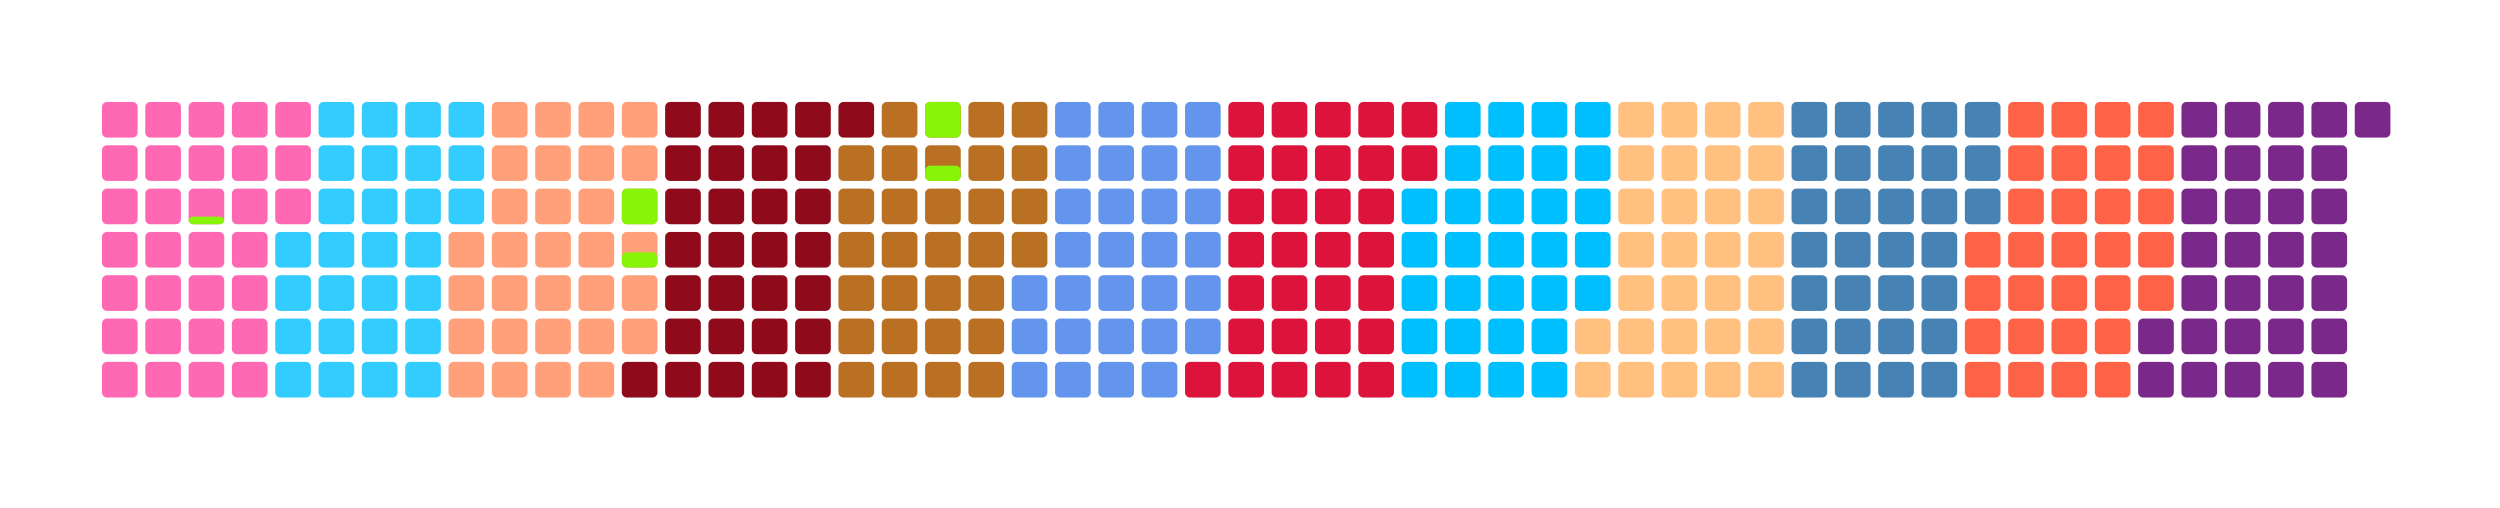
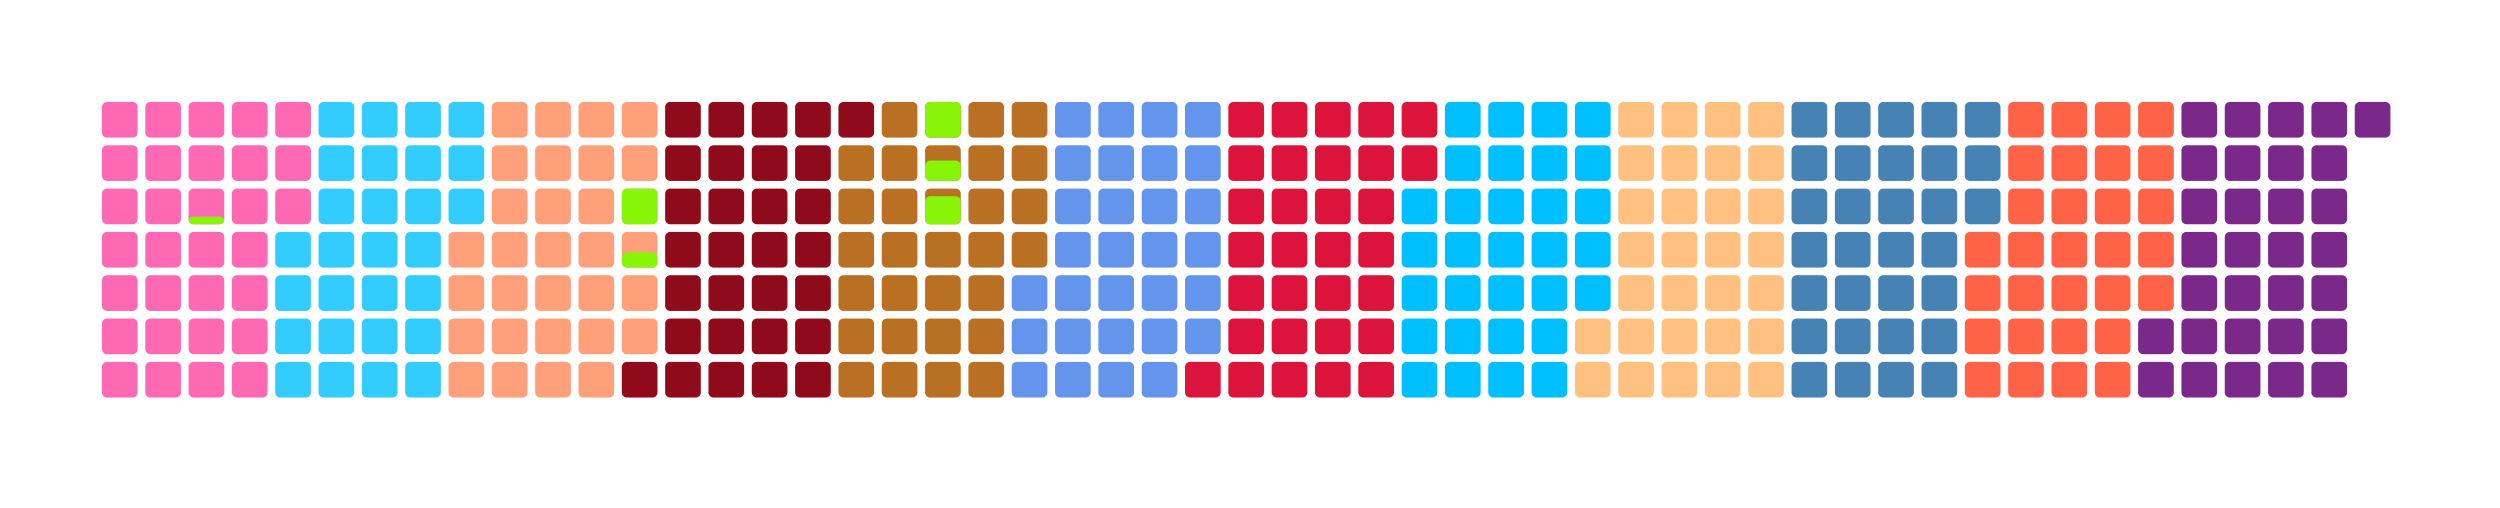
<svg xmlns="http://www.w3.org/2000/svg" width="981" height="199">
  <style>
    /* No background for transparency */
  </style>
  <g>
    <rect x="40" y="40" width="14" height="14" fill="#FF69B4" rx="2" ry="2" />
  </g>
  <g>
    <rect x="40" y="57" width="14" height="14" fill="#FF69B4" rx="2" ry="2" />
  </g>
  <g>
    <rect x="40" y="74" width="14" height="14" fill="#FF69B4" rx="2" ry="2" />
  </g>
  <g>
    <rect x="40" y="91" width="14" height="14" fill="#FF69B4" rx="2" ry="2" />
  </g>
  <g>
    <rect x="40" y="108" width="14" height="14" fill="#FF69B4" rx="2" ry="2" />
  </g>
  <g>
    <rect x="40" y="125" width="14" height="14" fill="#FF69B4" rx="2" ry="2" />
  </g>
  <g>
    <rect x="40" y="142" width="14" height="14" fill="#FF69B4" rx="2" ry="2" />
  </g>
  <g>
    <rect x="57" y="40" width="14" height="14" fill="#FF69B4" rx="2" ry="2" />
  </g>
  <g>
    <rect x="57" y="57" width="14" height="14" fill="#FF69B4" rx="2" ry="2" />
  </g>
  <g>
    <rect x="57" y="74" width="14" height="14" fill="#FF69B4" rx="2" ry="2" />
  </g>
  <g>
    <rect x="57" y="91" width="14" height="14" fill="#FF69B4" rx="2" ry="2" />
  </g>
  <g>
    <rect x="57" y="108" width="14" height="14" fill="#FF69B4" rx="2" ry="2" />
  </g>
  <g>
    <rect x="57" y="125" width="14" height="14" fill="#FF69B4" rx="2" ry="2" />
  </g>
  <g>
    <rect x="57" y="142" width="14" height="14" fill="#FF69B4" rx="2" ry="2" />
  </g>
  <g>
    <rect x="74" y="40" width="14" height="14" fill="#FF69B4" rx="2" ry="2" />
  </g>
  <g>
    <rect x="74" y="57" width="14" height="14" fill="#FF69B4" rx="2" ry="2" />
  </g>
  <g>
    <rect x="74" y="74" width="14" height="14" fill="#FF69B4" rx="2" ry="2" />
    <rect x="74" y="85" width="14" height="3" fill="#87f408" rx="2" ry="2" />
  </g>
  <g>
    <rect x="74" y="91" width="14" height="14" fill="#FF69B4" rx="2" ry="2" />
  </g>
  <g>
    <rect x="74" y="108" width="14" height="14" fill="#FF69B4" rx="2" ry="2" />
  </g>
  <g>
    <rect x="74" y="125" width="14" height="14" fill="#FF69B4" rx="2" ry="2" />
  </g>
  <g>
    <rect x="74" y="142" width="14" height="14" fill="#FF69B4" rx="2" ry="2" />
  </g>
  <g>
    <rect x="91" y="40" width="14" height="14" fill="#FF69B4" rx="2" ry="2" />
  </g>
  <g>
    <rect x="91" y="57" width="14" height="14" fill="#FF69B4" rx="2" ry="2" />
  </g>
  <g>
    <rect x="91" y="74" width="14" height="14" fill="#FF69B4" rx="2" ry="2" />
  </g>
  <g>
    <rect x="91" y="91" width="14" height="14" fill="#FF69B4" rx="2" ry="2" />
  </g>
  <g>
    <rect x="91" y="108" width="14" height="14" fill="#FF69B4" rx="2" ry="2" />
  </g>
  <g>
    <rect x="91" y="125" width="14" height="14" fill="#FF69B4" rx="2" ry="2" />
  </g>
  <g>
    <rect x="91" y="142" width="14" height="14" fill="#FF69B4" rx="2" ry="2" />
  </g>
  <g>
    <rect x="108" y="40" width="14" height="14" fill="#FF69B4" rx="2" ry="2" />
  </g>
  <g>
    <rect x="108" y="57" width="14" height="14" fill="#FF69B4" rx="2" ry="2" />
  </g>
  <g>
    <rect x="108" y="74" width="14" height="14" fill="#FF69B4" rx="2" ry="2" />
  </g>
  <g>
    <rect x="108" y="91" width="14" height="14" fill="#33CCFF" rx="2" ry="2" />
  </g>
  <g>
    <rect x="108" y="108" width="14" height="14" fill="#33CCFF" rx="2" ry="2" />
  </g>
  <g>
    <rect x="108" y="125" width="14" height="14" fill="#33CCFF" rx="2" ry="2" />
  </g>
  <g>
    <rect x="108" y="142" width="14" height="14" fill="#33CCFF" rx="2" ry="2" />
  </g>
  <g>
    <rect x="125" y="40" width="14" height="14" fill="#33CCFF" rx="2" ry="2" />
  </g>
  <g>
    <rect x="125" y="57" width="14" height="14" fill="#33CCFF" rx="2" ry="2" />
  </g>
  <g>
    <rect x="125" y="74" width="14" height="14" fill="#33CCFF" rx="2" ry="2" />
  </g>
  <g>
    <rect x="125" y="91" width="14" height="14" fill="#33CCFF" rx="2" ry="2" />
  </g>
  <g>
    <rect x="125" y="108" width="14" height="14" fill="#33CCFF" rx="2" ry="2" />
  </g>
  <g>
    <rect x="125" y="125" width="14" height="14" fill="#33CCFF" rx="2" ry="2" />
  </g>
  <g>
    <rect x="125" y="142" width="14" height="14" fill="#33CCFF" rx="2" ry="2" />
  </g>
  <g>
    <rect x="142" y="40" width="14" height="14" fill="#33CCFF" rx="2" ry="2" />
  </g>
  <g>
    <rect x="142" y="57" width="14" height="14" fill="#33CCFF" rx="2" ry="2" />
  </g>
  <g>
    <rect x="142" y="74" width="14" height="14" fill="#33CCFF" rx="2" ry="2" />
  </g>
  <g>
    <rect x="142" y="91" width="14" height="14" fill="#33CCFF" rx="2" ry="2" />
  </g>
  <g>
    <rect x="142" y="108" width="14" height="14" fill="#33CCFF" rx="2" ry="2" />
  </g>
  <g>
    <rect x="142" y="125" width="14" height="14" fill="#33CCFF" rx="2" ry="2" />
  </g>
  <g>
    <rect x="142" y="142" width="14" height="14" fill="#33CCFF" rx="2" ry="2" />
  </g>
  <g>
    <rect x="159" y="40" width="14" height="14" fill="#33CCFF" rx="2" ry="2" />
  </g>
  <g>
    <rect x="159" y="57" width="14" height="14" fill="#33CCFF" rx="2" ry="2" />
  </g>
  <g>
    <rect x="159" y="74" width="14" height="14" fill="#33CCFF" rx="2" ry="2" />
  </g>
  <g>
    <rect x="159" y="91" width="14" height="14" fill="#33CCFF" rx="2" ry="2" />
  </g>
  <g>
    <rect x="159" y="108" width="14" height="14" fill="#33CCFF" rx="2" ry="2" />
  </g>
  <g>
    <rect x="159" y="125" width="14" height="14" fill="#33CCFF" rx="2" ry="2" />
  </g>
  <g>
    <rect x="159" y="142" width="14" height="14" fill="#33CCFF" rx="2" ry="2" />
  </g>
  <g>
    <rect x="176" y="40" width="14" height="14" fill="#33CCFF" rx="2" ry="2" />
  </g>
  <g>
    <rect x="176" y="57" width="14" height="14" fill="#33CCFF" rx="2" ry="2" />
  </g>
  <g>
    <rect x="176" y="74" width="14" height="14" fill="#33CCFF" rx="2" ry="2" />
  </g>
  <g>
    <rect x="176" y="91" width="14" height="14" fill="#FFA07A" rx="2" ry="2" />
  </g>
  <g>
    <rect x="176" y="108" width="14" height="14" fill="#FFA07A" rx="2" ry="2" />
  </g>
  <g>
    <rect x="176" y="125" width="14" height="14" fill="#FFA07A" rx="2" ry="2" />
  </g>
  <g>
    <rect x="176" y="142" width="14" height="14" fill="#FFA07A" rx="2" ry="2" />
  </g>
  <g>
    <rect x="193" y="40" width="14" height="14" fill="#FFA07A" rx="2" ry="2" />
  </g>
  <g>
    <rect x="193" y="57" width="14" height="14" fill="#FFA07A" rx="2" ry="2" />
  </g>
  <g>
    <rect x="193" y="74" width="14" height="14" fill="#FFA07A" rx="2" ry="2" />
  </g>
  <g>
    <rect x="193" y="91" width="14" height="14" fill="#FFA07A" rx="2" ry="2" />
  </g>
  <g>
    <rect x="193" y="108" width="14" height="14" fill="#FFA07A" rx="2" ry="2" />
  </g>
  <g>
    <rect x="193" y="125" width="14" height="14" fill="#FFA07A" rx="2" ry="2" />
  </g>
  <g>
    <rect x="193" y="142" width="14" height="14" fill="#FFA07A" rx="2" ry="2" />
  </g>
  <g>
    <rect x="210" y="40" width="14" height="14" fill="#FFA07A" rx="2" ry="2" />
  </g>
  <g>
    <rect x="210" y="57" width="14" height="14" fill="#FFA07A" rx="2" ry="2" />
  </g>
  <g>
    <rect x="210" y="74" width="14" height="14" fill="#FFA07A" rx="2" ry="2" />
  </g>
  <g>
    <rect x="210" y="91" width="14" height="14" fill="#FFA07A" rx="2" ry="2" />
  </g>
  <g>
    <rect x="210" y="108" width="14" height="14" fill="#FFA07A" rx="2" ry="2" />
  </g>
  <g>
    <rect x="210" y="125" width="14" height="14" fill="#FFA07A" rx="2" ry="2" />
  </g>
  <g>
    <rect x="210" y="142" width="14" height="14" fill="#FFA07A" rx="2" ry="2" />
  </g>
  <g>
    <rect x="227" y="40" width="14" height="14" fill="#FFA07A" rx="2" ry="2" />
  </g>
  <g>
    <rect x="227" y="57" width="14" height="14" fill="#FFA07A" rx="2" ry="2" />
  </g>
  <g>
    <rect x="227" y="74" width="14" height="14" fill="#FFA07A" rx="2" ry="2" />
  </g>
  <g>
    <rect x="227" y="91" width="14" height="14" fill="#FFA07A" rx="2" ry="2" />
  </g>
  <g>
    <rect x="227" y="108" width="14" height="14" fill="#FFA07A" rx="2" ry="2" />
  </g>
  <g>
    <rect x="227" y="125" width="14" height="14" fill="#FFA07A" rx="2" ry="2" />
  </g>
  <g>
    <rect x="227" y="142" width="14" height="14" fill="#FFA07A" rx="2" ry="2" />
  </g>
  <g>
    <rect x="244" y="40" width="14" height="14" fill="#FFA07A" rx="2" ry="2" />
  </g>
  <g>
    <rect x="244" y="57" width="14" height="14" fill="#FFA07A" rx="2" ry="2" />
  </g>
  <g>
    <rect x="244" y="74" width="14" height="14" fill="#FFA07A" rx="2" ry="2" />
    <rect x="244" y="74" width="14" height="14" fill="#87f408" rx="2" ry="2" />
  </g>
  <g>
    <rect x="244" y="91" width="14" height="14" fill="#FFA07A" rx="2" ry="2" />
    <rect x="244" y="99" width="14" height="6" fill="#87f408" rx="2" ry="2" />
  </g>
  <g>
    <rect x="244" y="108" width="14" height="14" fill="#FFA07A" rx="2" ry="2" />
  </g>
  <g>
    <rect x="244" y="125" width="14" height="14" fill="#FFA07A" rx="2" ry="2" />
  </g>
  <g>
    <rect x="244" y="142" width="14" height="14" fill="#8F0A1A" rx="2" ry="2" />
  </g>
  <g>
    <rect x="261" y="40" width="14" height="14" fill="#8F0A1A" rx="2" ry="2" />
  </g>
  <g>
    <rect x="261" y="57" width="14" height="14" fill="#8F0A1A" rx="2" ry="2" />
  </g>
  <g>
    <rect x="261" y="74" width="14" height="14" fill="#8F0A1A" rx="2" ry="2" />
  </g>
  <g>
    <rect x="261" y="91" width="14" height="14" fill="#8F0A1A" rx="2" ry="2" />
  </g>
  <g>
    <rect x="261" y="108" width="14" height="14" fill="#8F0A1A" rx="2" ry="2" />
  </g>
  <g>
    <rect x="261" y="125" width="14" height="14" fill="#8F0A1A" rx="2" ry="2" />
  </g>
  <g>
    <rect x="261" y="142" width="14" height="14" fill="#8F0A1A" rx="2" ry="2" />
  </g>
  <g>
    <rect x="278" y="40" width="14" height="14" fill="#8F0A1A" rx="2" ry="2" />
  </g>
  <g>
    <rect x="278" y="57" width="14" height="14" fill="#8F0A1A" rx="2" ry="2" />
  </g>
  <g>
    <rect x="278" y="74" width="14" height="14" fill="#8F0A1A" rx="2" ry="2" />
  </g>
  <g>
    <rect x="278" y="91" width="14" height="14" fill="#8F0A1A" rx="2" ry="2" />
  </g>
  <g>
    <rect x="278" y="108" width="14" height="14" fill="#8F0A1A" rx="2" ry="2" />
  </g>
  <g>
    <rect x="278" y="125" width="14" height="14" fill="#8F0A1A" rx="2" ry="2" />
  </g>
  <g>
    <rect x="278" y="142" width="14" height="14" fill="#8F0A1A" rx="2" ry="2" />
  </g>
  <g>
    <rect x="295" y="40" width="14" height="14" fill="#8F0A1A" rx="2" ry="2" />
  </g>
  <g>
    <rect x="295" y="57" width="14" height="14" fill="#8F0A1A" rx="2" ry="2" />
  </g>
  <g>
    <rect x="295" y="74" width="14" height="14" fill="#8F0A1A" rx="2" ry="2" />
  </g>
  <g>
    <rect x="295" y="91" width="14" height="14" fill="#8F0A1A" rx="2" ry="2" />
  </g>
  <g>
    <rect x="295" y="108" width="14" height="14" fill="#8F0A1A" rx="2" ry="2" />
  </g>
  <g>
    <rect x="295" y="125" width="14" height="14" fill="#8F0A1A" rx="2" ry="2" />
  </g>
  <g>
    <rect x="295" y="142" width="14" height="14" fill="#8F0A1A" rx="2" ry="2" />
  </g>
  <g>
    <rect x="312" y="40" width="14" height="14" fill="#8F0A1A" rx="2" ry="2" />
  </g>
  <g>
    <rect x="312" y="57" width="14" height="14" fill="#8F0A1A" rx="2" ry="2" />
  </g>
  <g>
    <rect x="312" y="74" width="14" height="14" fill="#8F0A1A" rx="2" ry="2" />
  </g>
  <g>
    <rect x="312" y="91" width="14" height="14" fill="#8F0A1A" rx="2" ry="2" />
  </g>
  <g>
    <rect x="312" y="108" width="14" height="14" fill="#8F0A1A" rx="2" ry="2" />
  </g>
  <g>
    <rect x="312" y="125" width="14" height="14" fill="#8F0A1A" rx="2" ry="2" />
  </g>
  <g>
    <rect x="312" y="142" width="14" height="14" fill="#8F0A1A" rx="2" ry="2" />
  </g>
  <g>
    <rect x="329" y="40" width="14" height="14" fill="#8F0A1A" rx="2" ry="2" />
  </g>
  <g>
    <rect x="329" y="57" width="14" height="14" fill="#ba7022" rx="2" ry="2" />
  </g>
  <g>
    <rect x="329" y="74" width="14" height="14" fill="#ba7022" rx="2" ry="2" />
  </g>
  <g>
    <rect x="329" y="91" width="14" height="14" fill="#ba7022" rx="2" ry="2" />
  </g>
  <g>
    <rect x="329" y="108" width="14" height="14" fill="#ba7022" rx="2" ry="2" />
  </g>
  <g>
    <rect x="329" y="125" width="14" height="14" fill="#ba7022" rx="2" ry="2" />
  </g>
  <g>
    <rect x="329" y="142" width="14" height="14" fill="#ba7022" rx="2" ry="2" />
  </g>
  <g>
    <rect x="346" y="40" width="14" height="14" fill="#ba7022" rx="2" ry="2" />
  </g>
  <g>
    <rect x="346" y="57" width="14" height="14" fill="#ba7022" rx="2" ry="2" />
  </g>
  <g>
    <rect x="346" y="74" width="14" height="14" fill="#ba7022" rx="2" ry="2" />
  </g>
  <g>
    <rect x="346" y="91" width="14" height="14" fill="#ba7022" rx="2" ry="2" />
  </g>
  <g>
    <rect x="346" y="108" width="14" height="14" fill="#ba7022" rx="2" ry="2" />
  </g>
  <g>
    <rect x="346" y="125" width="14" height="14" fill="#ba7022" rx="2" ry="2" />
  </g>
  <g>
    <rect x="346" y="142" width="14" height="14" fill="#ba7022" rx="2" ry="2" />
  </g>
  <g>
    <rect x="363" y="40" width="14" height="14" fill="#ba7022" rx="2" ry="2" />
    <rect x="363" y="40" width="14" height="14" fill="#87f408" rx="2" ry="2" />
  </g>
  <g>
    <rect x="363" y="57" width="14" height="14" fill="#ba7022" rx="2" ry="2" />
-     <rect x="363" y="65" width="14" height="6" fill="#87f408" rx="2" ry="2" />
+     <rect x="363" y="63" width="14" height="8" fill="#87f408" rx="2" ry="2" />
  </g>
  <g>
    <rect x="363" y="74" width="14" height="14" fill="#ba7022" rx="2" ry="2" />
+     <rect x="363" y="77" width="14" height="11" fill="#87f408" rx="2" ry="2" />
  </g>
  <g>
    <rect x="363" y="91" width="14" height="14" fill="#ba7022" rx="2" ry="2" />
  </g>
  <g>
    <rect x="363" y="108" width="14" height="14" fill="#ba7022" rx="2" ry="2" />
  </g>
  <g>
    <rect x="363" y="125" width="14" height="14" fill="#ba7022" rx="2" ry="2" />
  </g>
  <g>
    <rect x="363" y="142" width="14" height="14" fill="#ba7022" rx="2" ry="2" />
  </g>
  <g>
    <rect x="380" y="40" width="14" height="14" fill="#ba7022" rx="2" ry="2" />
  </g>
  <g>
    <rect x="380" y="57" width="14" height="14" fill="#ba7022" rx="2" ry="2" />
  </g>
  <g>
    <rect x="380" y="74" width="14" height="14" fill="#ba7022" rx="2" ry="2" />
  </g>
  <g>
    <rect x="380" y="91" width="14" height="14" fill="#ba7022" rx="2" ry="2" />
  </g>
  <g>
    <rect x="380" y="108" width="14" height="14" fill="#ba7022" rx="2" ry="2" />
  </g>
  <g>
    <rect x="380" y="125" width="14" height="14" fill="#ba7022" rx="2" ry="2" />
  </g>
  <g>
    <rect x="380" y="142" width="14" height="14" fill="#ba7022" rx="2" ry="2" />
  </g>
  <g>
    <rect x="397" y="40" width="14" height="14" fill="#ba7022" rx="2" ry="2" />
  </g>
  <g>
    <rect x="397" y="57" width="14" height="14" fill="#ba7022" rx="2" ry="2" />
  </g>
  <g>
    <rect x="397" y="74" width="14" height="14" fill="#ba7022" rx="2" ry="2" />
  </g>
  <g>
    <rect x="397" y="91" width="14" height="14" fill="#ba7022" rx="2" ry="2" />
  </g>
  <g>
    <rect x="397" y="108" width="14" height="14" fill="#6495ED" rx="2" ry="2" />
  </g>
  <g>
    <rect x="397" y="125" width="14" height="14" fill="#6495ED" rx="2" ry="2" />
  </g>
  <g>
    <rect x="397" y="142" width="14" height="14" fill="#6495ED" rx="2" ry="2" />
  </g>
  <g>
    <rect x="414" y="40" width="14" height="14" fill="#6495ED" rx="2" ry="2" />
  </g>
  <g>
    <rect x="414" y="57" width="14" height="14" fill="#6495ED" rx="2" ry="2" />
  </g>
  <g>
    <rect x="414" y="74" width="14" height="14" fill="#6495ED" rx="2" ry="2" />
  </g>
  <g>
    <rect x="414" y="91" width="14" height="14" fill="#6495ED" rx="2" ry="2" />
  </g>
  <g>
    <rect x="414" y="108" width="14" height="14" fill="#6495ED" rx="2" ry="2" />
  </g>
  <g>
    <rect x="414" y="125" width="14" height="14" fill="#6495ED" rx="2" ry="2" />
  </g>
  <g>
    <rect x="414" y="142" width="14" height="14" fill="#6495ED" rx="2" ry="2" />
  </g>
  <g>
    <rect x="431" y="40" width="14" height="14" fill="#6495ED" rx="2" ry="2" />
  </g>
  <g>
    <rect x="431" y="57" width="14" height="14" fill="#6495ED" rx="2" ry="2" />
  </g>
  <g>
    <rect x="431" y="74" width="14" height="14" fill="#6495ED" rx="2" ry="2" />
  </g>
  <g>
    <rect x="431" y="91" width="14" height="14" fill="#6495ED" rx="2" ry="2" />
  </g>
  <g>
    <rect x="431" y="108" width="14" height="14" fill="#6495ED" rx="2" ry="2" />
  </g>
  <g>
    <rect x="431" y="125" width="14" height="14" fill="#6495ED" rx="2" ry="2" />
  </g>
  <g>
    <rect x="431" y="142" width="14" height="14" fill="#6495ED" rx="2" ry="2" />
  </g>
  <g>
    <rect x="448" y="40" width="14" height="14" fill="#6495ED" rx="2" ry="2" />
  </g>
  <g>
    <rect x="448" y="57" width="14" height="14" fill="#6495ED" rx="2" ry="2" />
  </g>
  <g>
    <rect x="448" y="74" width="14" height="14" fill="#6495ED" rx="2" ry="2" />
  </g>
  <g>
    <rect x="448" y="91" width="14" height="14" fill="#6495ED" rx="2" ry="2" />
  </g>
  <g>
    <rect x="448" y="108" width="14" height="14" fill="#6495ED" rx="2" ry="2" />
  </g>
  <g>
    <rect x="448" y="125" width="14" height="14" fill="#6495ED" rx="2" ry="2" />
  </g>
  <g>
    <rect x="448" y="142" width="14" height="14" fill="#6495ED" rx="2" ry="2" />
  </g>
  <g>
    <rect x="465" y="40" width="14" height="14" fill="#6495ED" rx="2" ry="2" />
  </g>
  <g>
    <rect x="465" y="57" width="14" height="14" fill="#6495ED" rx="2" ry="2" />
  </g>
  <g>
    <rect x="465" y="74" width="14" height="14" fill="#6495ED" rx="2" ry="2" />
  </g>
  <g>
    <rect x="465" y="91" width="14" height="14" fill="#6495ED" rx="2" ry="2" />
  </g>
  <g>
    <rect x="465" y="108" width="14" height="14" fill="#6495ED" rx="2" ry="2" />
  </g>
  <g>
    <rect x="465" y="125" width="14" height="14" fill="#6495ED" rx="2" ry="2" />
  </g>
  <g>
    <rect x="465" y="142" width="14" height="14" fill="#DC143C" rx="2" ry="2" />
  </g>
  <g>
    <rect x="482" y="40" width="14" height="14" fill="#DC143C" rx="2" ry="2" />
  </g>
  <g>
    <rect x="482" y="57" width="14" height="14" fill="#DC143C" rx="2" ry="2" />
  </g>
  <g>
    <rect x="482" y="74" width="14" height="14" fill="#DC143C" rx="2" ry="2" />
  </g>
  <g>
    <rect x="482" y="91" width="14" height="14" fill="#DC143C" rx="2" ry="2" />
  </g>
  <g>
    <rect x="482" y="108" width="14" height="14" fill="#DC143C" rx="2" ry="2" />
  </g>
  <g>
    <rect x="482" y="125" width="14" height="14" fill="#DC143C" rx="2" ry="2" />
  </g>
  <g>
    <rect x="482" y="142" width="14" height="14" fill="#DC143C" rx="2" ry="2" />
  </g>
  <g>
    <rect x="499" y="40" width="14" height="14" fill="#DC143C" rx="2" ry="2" />
  </g>
  <g>
    <rect x="499" y="57" width="14" height="14" fill="#DC143C" rx="2" ry="2" />
  </g>
  <g>
    <rect x="499" y="74" width="14" height="14" fill="#DC143C" rx="2" ry="2" />
  </g>
  <g>
    <rect x="499" y="91" width="14" height="14" fill="#DC143C" rx="2" ry="2" />
  </g>
  <g>
    <rect x="499" y="108" width="14" height="14" fill="#DC143C" rx="2" ry="2" />
  </g>
  <g>
    <rect x="499" y="125" width="14" height="14" fill="#DC143C" rx="2" ry="2" />
  </g>
  <g>
    <rect x="499" y="142" width="14" height="14" fill="#DC143C" rx="2" ry="2" />
  </g>
  <g>
    <rect x="516" y="40" width="14" height="14" fill="#DC143C" rx="2" ry="2" />
  </g>
  <g>
    <rect x="516" y="57" width="14" height="14" fill="#DC143C" rx="2" ry="2" />
  </g>
  <g>
    <rect x="516" y="74" width="14" height="14" fill="#DC143C" rx="2" ry="2" />
  </g>
  <g>
    <rect x="516" y="91" width="14" height="14" fill="#DC143C" rx="2" ry="2" />
  </g>
  <g>
    <rect x="516" y="108" width="14" height="14" fill="#DC143C" rx="2" ry="2" />
  </g>
  <g>
    <rect x="516" y="125" width="14" height="14" fill="#DC143C" rx="2" ry="2" />
  </g>
  <g>
    <rect x="516" y="142" width="14" height="14" fill="#DC143C" rx="2" ry="2" />
  </g>
  <g>
    <rect x="533" y="40" width="14" height="14" fill="#DC143C" rx="2" ry="2" />
  </g>
  <g>
    <rect x="533" y="57" width="14" height="14" fill="#DC143C" rx="2" ry="2" />
  </g>
  <g>
    <rect x="533" y="74" width="14" height="14" fill="#DC143C" rx="2" ry="2" />
  </g>
  <g>
    <rect x="533" y="91" width="14" height="14" fill="#DC143C" rx="2" ry="2" />
  </g>
  <g>
    <rect x="533" y="108" width="14" height="14" fill="#DC143C" rx="2" ry="2" />
  </g>
  <g>
    <rect x="533" y="125" width="14" height="14" fill="#DC143C" rx="2" ry="2" />
  </g>
  <g>
    <rect x="533" y="142" width="14" height="14" fill="#DC143C" rx="2" ry="2" />
  </g>
  <g>
    <rect x="550" y="40" width="14" height="14" fill="#DC143C" rx="2" ry="2" />
  </g>
  <g>
    <rect x="550" y="57" width="14" height="14" fill="#DC143C" rx="2" ry="2" />
  </g>
  <g>
    <rect x="550" y="74" width="14" height="14" fill="#00BFFF" rx="2" ry="2" />
  </g>
  <g>
    <rect x="550" y="91" width="14" height="14" fill="#00BFFF" rx="2" ry="2" />
  </g>
  <g>
    <rect x="550" y="108" width="14" height="14" fill="#00BFFF" rx="2" ry="2" />
  </g>
  <g>
    <rect x="550" y="125" width="14" height="14" fill="#00BFFF" rx="2" ry="2" />
  </g>
  <g>
    <rect x="550" y="142" width="14" height="14" fill="#00BFFF" rx="2" ry="2" />
  </g>
  <g>
    <rect x="567" y="40" width="14" height="14" fill="#00BFFF" rx="2" ry="2" />
  </g>
  <g>
    <rect x="567" y="57" width="14" height="14" fill="#00BFFF" rx="2" ry="2" />
  </g>
  <g>
    <rect x="567" y="74" width="14" height="14" fill="#00BFFF" rx="2" ry="2" />
  </g>
  <g>
    <rect x="567" y="91" width="14" height="14" fill="#00BFFF" rx="2" ry="2" />
  </g>
  <g>
    <rect x="567" y="108" width="14" height="14" fill="#00BFFF" rx="2" ry="2" />
  </g>
  <g>
    <rect x="567" y="125" width="14" height="14" fill="#00BFFF" rx="2" ry="2" />
  </g>
  <g>
    <rect x="567" y="142" width="14" height="14" fill="#00BFFF" rx="2" ry="2" />
  </g>
  <g>
    <rect x="584" y="40" width="14" height="14" fill="#00BFFF" rx="2" ry="2" />
  </g>
  <g>
    <rect x="584" y="57" width="14" height="14" fill="#00BFFF" rx="2" ry="2" />
  </g>
  <g>
    <rect x="584" y="74" width="14" height="14" fill="#00BFFF" rx="2" ry="2" />
  </g>
  <g>
    <rect x="584" y="91" width="14" height="14" fill="#00BFFF" rx="2" ry="2" />
  </g>
  <g>
    <rect x="584" y="108" width="14" height="14" fill="#00BFFF" rx="2" ry="2" />
  </g>
  <g>
    <rect x="584" y="125" width="14" height="14" fill="#00BFFF" rx="2" ry="2" />
  </g>
  <g>
    <rect x="584" y="142" width="14" height="14" fill="#00BFFF" rx="2" ry="2" />
  </g>
  <g>
    <rect x="601" y="40" width="14" height="14" fill="#00BFFF" rx="2" ry="2" />
  </g>
  <g>
    <rect x="601" y="57" width="14" height="14" fill="#00BFFF" rx="2" ry="2" />
  </g>
  <g>
    <rect x="601" y="74" width="14" height="14" fill="#00BFFF" rx="2" ry="2" />
  </g>
  <g>
    <rect x="601" y="91" width="14" height="14" fill="#00BFFF" rx="2" ry="2" />
  </g>
  <g>
    <rect x="601" y="108" width="14" height="14" fill="#00BFFF" rx="2" ry="2" />
  </g>
  <g>
    <rect x="601" y="125" width="14" height="14" fill="#00BFFF" rx="2" ry="2" />
  </g>
  <g>
    <rect x="601" y="142" width="14" height="14" fill="#00BFFF" rx="2" ry="2" />
  </g>
  <g>
    <rect x="618" y="40" width="14" height="14" fill="#00BFFF" rx="2" ry="2" />
  </g>
  <g>
    <rect x="618" y="57" width="14" height="14" fill="#00BFFF" rx="2" ry="2" />
  </g>
  <g>
    <rect x="618" y="74" width="14" height="14" fill="#00BFFF" rx="2" ry="2" />
  </g>
  <g>
    <rect x="618" y="91" width="14" height="14" fill="#00BFFF" rx="2" ry="2" />
  </g>
  <g>
    <rect x="618" y="108" width="14" height="14" fill="#00BFFF" rx="2" ry="2" />
  </g>
  <g>
    <rect x="618" y="125" width="14" height="14" fill="#FFC080" rx="2" ry="2" />
  </g>
  <g>
    <rect x="618" y="142" width="14" height="14" fill="#FFC080" rx="2" ry="2" />
  </g>
  <g>
    <rect x="635" y="40" width="14" height="14" fill="#FFC080" rx="2" ry="2" />
  </g>
  <g>
    <rect x="635" y="57" width="14" height="14" fill="#FFC080" rx="2" ry="2" />
  </g>
  <g>
    <rect x="635" y="74" width="14" height="14" fill="#FFC080" rx="2" ry="2" />
  </g>
  <g>
    <rect x="635" y="91" width="14" height="14" fill="#FFC080" rx="2" ry="2" />
  </g>
  <g>
    <rect x="635" y="108" width="14" height="14" fill="#FFC080" rx="2" ry="2" />
  </g>
  <g>
    <rect x="635" y="125" width="14" height="14" fill="#FFC080" rx="2" ry="2" />
  </g>
  <g>
    <rect x="635" y="142" width="14" height="14" fill="#FFC080" rx="2" ry="2" />
  </g>
  <g>
    <rect x="652" y="40" width="14" height="14" fill="#FFC080" rx="2" ry="2" />
  </g>
  <g>
    <rect x="652" y="57" width="14" height="14" fill="#FFC080" rx="2" ry="2" />
  </g>
  <g>
    <rect x="652" y="74" width="14" height="14" fill="#FFC080" rx="2" ry="2" />
  </g>
  <g>
    <rect x="652" y="91" width="14" height="14" fill="#FFC080" rx="2" ry="2" />
  </g>
  <g>
    <rect x="652" y="108" width="14" height="14" fill="#FFC080" rx="2" ry="2" />
  </g>
  <g>
    <rect x="652" y="125" width="14" height="14" fill="#FFC080" rx="2" ry="2" />
  </g>
  <g>
    <rect x="652" y="142" width="14" height="14" fill="#FFC080" rx="2" ry="2" />
  </g>
  <g>
    <rect x="669" y="40" width="14" height="14" fill="#FFC080" rx="2" ry="2" />
  </g>
  <g>
    <rect x="669" y="57" width="14" height="14" fill="#FFC080" rx="2" ry="2" />
  </g>
  <g>
    <rect x="669" y="74" width="14" height="14" fill="#FFC080" rx="2" ry="2" />
  </g>
  <g>
    <rect x="669" y="91" width="14" height="14" fill="#FFC080" rx="2" ry="2" />
  </g>
  <g>
    <rect x="669" y="108" width="14" height="14" fill="#FFC080" rx="2" ry="2" />
  </g>
  <g>
    <rect x="669" y="125" width="14" height="14" fill="#FFC080" rx="2" ry="2" />
  </g>
  <g>
    <rect x="669" y="142" width="14" height="14" fill="#FFC080" rx="2" ry="2" />
  </g>
  <g>
    <rect x="686" y="40" width="14" height="14" fill="#FFC080" rx="2" ry="2" />
  </g>
  <g>
    <rect x="686" y="57" width="14" height="14" fill="#FFC080" rx="2" ry="2" />
  </g>
  <g>
    <rect x="686" y="74" width="14" height="14" fill="#FFC080" rx="2" ry="2" />
  </g>
  <g>
    <rect x="686" y="91" width="14" height="14" fill="#FFC080" rx="2" ry="2" />
  </g>
  <g>
    <rect x="686" y="108" width="14" height="14" fill="#FFC080" rx="2" ry="2" />
  </g>
  <g>
    <rect x="686" y="125" width="14" height="14" fill="#FFC080" rx="2" ry="2" />
  </g>
  <g>
    <rect x="686" y="142" width="14" height="14" fill="#FFC080" rx="2" ry="2" />
  </g>
  <g>
    <rect x="703" y="40" width="14" height="14" fill="#4682B4" rx="2" ry="2" />
  </g>
  <g>
    <rect x="703" y="57" width="14" height="14" fill="#4682B4" rx="2" ry="2" />
  </g>
  <g>
    <rect x="703" y="74" width="14" height="14" fill="#4682B4" rx="2" ry="2" />
  </g>
  <g>
    <rect x="703" y="91" width="14" height="14" fill="#4682B4" rx="2" ry="2" />
  </g>
  <g>
    <rect x="703" y="108" width="14" height="14" fill="#4682B4" rx="2" ry="2" />
  </g>
  <g>
    <rect x="703" y="125" width="14" height="14" fill="#4682B4" rx="2" ry="2" />
  </g>
  <g>
    <rect x="703" y="142" width="14" height="14" fill="#4682B4" rx="2" ry="2" />
  </g>
  <g>
    <rect x="720" y="40" width="14" height="14" fill="#4682B4" rx="2" ry="2" />
  </g>
  <g>
    <rect x="720" y="57" width="14" height="14" fill="#4682B4" rx="2" ry="2" />
  </g>
  <g>
    <rect x="720" y="74" width="14" height="14" fill="#4682B4" rx="2" ry="2" />
  </g>
  <g>
    <rect x="720" y="91" width="14" height="14" fill="#4682B4" rx="2" ry="2" />
  </g>
  <g>
    <rect x="720" y="108" width="14" height="14" fill="#4682B4" rx="2" ry="2" />
  </g>
  <g>
    <rect x="720" y="125" width="14" height="14" fill="#4682B4" rx="2" ry="2" />
  </g>
  <g>
    <rect x="720" y="142" width="14" height="14" fill="#4682B4" rx="2" ry="2" />
  </g>
  <g>
    <rect x="737" y="40" width="14" height="14" fill="#4682B4" rx="2" ry="2" />
  </g>
  <g>
    <rect x="737" y="57" width="14" height="14" fill="#4682B4" rx="2" ry="2" />
  </g>
  <g>
    <rect x="737" y="74" width="14" height="14" fill="#4682B4" rx="2" ry="2" />
  </g>
  <g>
    <rect x="737" y="91" width="14" height="14" fill="#4682B4" rx="2" ry="2" />
  </g>
  <g>
    <rect x="737" y="108" width="14" height="14" fill="#4682B4" rx="2" ry="2" />
  </g>
  <g>
    <rect x="737" y="125" width="14" height="14" fill="#4682B4" rx="2" ry="2" />
  </g>
  <g>
    <rect x="737" y="142" width="14" height="14" fill="#4682B4" rx="2" ry="2" />
  </g>
  <g>
    <rect x="754" y="40" width="14" height="14" fill="#4682B4" rx="2" ry="2" />
  </g>
  <g>
    <rect x="754" y="57" width="14" height="14" fill="#4682B4" rx="2" ry="2" />
  </g>
  <g>
    <rect x="754" y="74" width="14" height="14" fill="#4682B4" rx="2" ry="2" />
  </g>
  <g>
    <rect x="754" y="91" width="14" height="14" fill="#4682B4" rx="2" ry="2" />
  </g>
  <g>
    <rect x="754" y="108" width="14" height="14" fill="#4682B4" rx="2" ry="2" />
  </g>
  <g>
    <rect x="754" y="125" width="14" height="14" fill="#4682B4" rx="2" ry="2" />
  </g>
  <g>
    <rect x="754" y="142" width="14" height="14" fill="#4682B4" rx="2" ry="2" />
  </g>
  <g>
    <rect x="771" y="40" width="14" height="14" fill="#4682B4" rx="2" ry="2" />
  </g>
  <g>
    <rect x="771" y="57" width="14" height="14" fill="#4682B4" rx="2" ry="2" />
  </g>
  <g>
    <rect x="771" y="74" width="14" height="14" fill="#4682B4" rx="2" ry="2" />
  </g>
  <g>
    <rect x="771" y="91" width="14" height="14" fill="#FF6347" rx="2" ry="2" />
  </g>
  <g>
    <rect x="771" y="108" width="14" height="14" fill="#FF6347" rx="2" ry="2" />
  </g>
  <g>
    <rect x="771" y="125" width="14" height="14" fill="#FF6347" rx="2" ry="2" />
  </g>
  <g>
    <rect x="771" y="142" width="14" height="14" fill="#FF6347" rx="2" ry="2" />
  </g>
  <g>
    <rect x="788" y="40" width="14" height="14" fill="#FF6347" rx="2" ry="2" />
  </g>
  <g>
    <rect x="788" y="57" width="14" height="14" fill="#FF6347" rx="2" ry="2" />
  </g>
  <g>
    <rect x="788" y="74" width="14" height="14" fill="#FF6347" rx="2" ry="2" />
  </g>
  <g>
    <rect x="788" y="91" width="14" height="14" fill="#FF6347" rx="2" ry="2" />
  </g>
  <g>
    <rect x="788" y="108" width="14" height="14" fill="#FF6347" rx="2" ry="2" />
  </g>
  <g>
    <rect x="788" y="125" width="14" height="14" fill="#FF6347" rx="2" ry="2" />
  </g>
  <g>
    <rect x="788" y="142" width="14" height="14" fill="#FF6347" rx="2" ry="2" />
  </g>
  <g>
    <rect x="805" y="40" width="14" height="14" fill="#FF6347" rx="2" ry="2" />
  </g>
  <g>
    <rect x="805" y="57" width="14" height="14" fill="#FF6347" rx="2" ry="2" />
  </g>
  <g>
    <rect x="805" y="74" width="14" height="14" fill="#FF6347" rx="2" ry="2" />
  </g>
  <g>
    <rect x="805" y="91" width="14" height="14" fill="#FF6347" rx="2" ry="2" />
  </g>
  <g>
    <rect x="805" y="108" width="14" height="14" fill="#FF6347" rx="2" ry="2" />
  </g>
  <g>
    <rect x="805" y="125" width="14" height="14" fill="#FF6347" rx="2" ry="2" />
  </g>
  <g>
    <rect x="805" y="142" width="14" height="14" fill="#FF6347" rx="2" ry="2" />
  </g>
  <g>
    <rect x="822" y="40" width="14" height="14" fill="#FF6347" rx="2" ry="2" />
  </g>
  <g>
    <rect x="822" y="57" width="14" height="14" fill="#FF6347" rx="2" ry="2" />
  </g>
  <g>
    <rect x="822" y="74" width="14" height="14" fill="#FF6347" rx="2" ry="2" />
  </g>
  <g>
    <rect x="822" y="91" width="14" height="14" fill="#FF6347" rx="2" ry="2" />
  </g>
  <g>
    <rect x="822" y="108" width="14" height="14" fill="#FF6347" rx="2" ry="2" />
  </g>
  <g>
    <rect x="822" y="125" width="14" height="14" fill="#FF6347" rx="2" ry="2" />
  </g>
  <g>
    <rect x="822" y="142" width="14" height="14" fill="#FF6347" rx="2" ry="2" />
  </g>
  <g>
    <rect x="839" y="40" width="14" height="14" fill="#FF6347" rx="2" ry="2" />
  </g>
  <g>
    <rect x="839" y="57" width="14" height="14" fill="#FF6347" rx="2" ry="2" />
  </g>
  <g>
    <rect x="839" y="74" width="14" height="14" fill="#FF6347" rx="2" ry="2" />
  </g>
  <g>
    <rect x="839" y="91" width="14" height="14" fill="#FF6347" rx="2" ry="2" />
  </g>
  <g>
    <rect x="839" y="108" width="14" height="14" fill="#FF6347" rx="2" ry="2" />
  </g>
  <g>
    <rect x="839" y="125" width="14" height="14" fill="#7A288A" rx="2" ry="2" />
  </g>
  <g>
    <rect x="839" y="142" width="14" height="14" fill="#7A288A" rx="2" ry="2" />
  </g>
  <g>
    <rect x="856" y="40" width="14" height="14" fill="#7A288A" rx="2" ry="2" />
  </g>
  <g>
    <rect x="856" y="57" width="14" height="14" fill="#7A288A" rx="2" ry="2" />
  </g>
  <g>
    <rect x="856" y="74" width="14" height="14" fill="#7A288A" rx="2" ry="2" />
  </g>
  <g>
    <rect x="856" y="91" width="14" height="14" fill="#7A288A" rx="2" ry="2" />
  </g>
  <g>
    <rect x="856" y="108" width="14" height="14" fill="#7A288A" rx="2" ry="2" />
  </g>
  <g>
    <rect x="856" y="125" width="14" height="14" fill="#7A288A" rx="2" ry="2" />
  </g>
  <g>
    <rect x="856" y="142" width="14" height="14" fill="#7A288A" rx="2" ry="2" />
  </g>
  <g>
    <rect x="873" y="40" width="14" height="14" fill="#7A288A" rx="2" ry="2" />
  </g>
  <g>
    <rect x="873" y="57" width="14" height="14" fill="#7A288A" rx="2" ry="2" />
  </g>
  <g>
    <rect x="873" y="74" width="14" height="14" fill="#7A288A" rx="2" ry="2" />
  </g>
  <g>
    <rect x="873" y="91" width="14" height="14" fill="#7A288A" rx="2" ry="2" />
  </g>
  <g>
    <rect x="873" y="108" width="14" height="14" fill="#7A288A" rx="2" ry="2" />
  </g>
  <g>
    <rect x="873" y="125" width="14" height="14" fill="#7A288A" rx="2" ry="2" />
  </g>
  <g>
    <rect x="873" y="142" width="14" height="14" fill="#7A288A" rx="2" ry="2" />
  </g>
  <g>
    <rect x="890" y="40" width="14" height="14" fill="#7A288A" rx="2" ry="2" />
  </g>
  <g>
    <rect x="890" y="57" width="14" height="14" fill="#7A288A" rx="2" ry="2" />
  </g>
  <g>
    <rect x="890" y="74" width="14" height="14" fill="#7A288A" rx="2" ry="2" />
  </g>
  <g>
    <rect x="890" y="91" width="14" height="14" fill="#7A288A" rx="2" ry="2" />
  </g>
  <g>
    <rect x="890" y="108" width="14" height="14" fill="#7A288A" rx="2" ry="2" />
  </g>
  <g>
    <rect x="890" y="125" width="14" height="14" fill="#7A288A" rx="2" ry="2" />
  </g>
  <g>
    <rect x="890" y="142" width="14" height="14" fill="#7A288A" rx="2" ry="2" />
  </g>
  <g>
    <rect x="907" y="40" width="14" height="14" fill="#7A288A" rx="2" ry="2" />
  </g>
  <g>
    <rect x="907" y="57" width="14" height="14" fill="#7A288A" rx="2" ry="2" />
  </g>
  <g>
    <rect x="907" y="74" width="14" height="14" fill="#7A288A" rx="2" ry="2" />
  </g>
  <g>
    <rect x="907" y="91" width="14" height="14" fill="#7A288A" rx="2" ry="2" />
  </g>
  <g>
    <rect x="907" y="108" width="14" height="14" fill="#7A288A" rx="2" ry="2" />
  </g>
  <g>
    <rect x="907" y="125" width="14" height="14" fill="#7A288A" rx="2" ry="2" />
  </g>
  <g>
    <rect x="907" y="142" width="14" height="14" fill="#7A288A" rx="2" ry="2" />
  </g>
  <g>
    <rect x="924" y="40" width="14" height="14" fill="#7A288A" rx="2" ry="2" />
  </g>
</svg>
